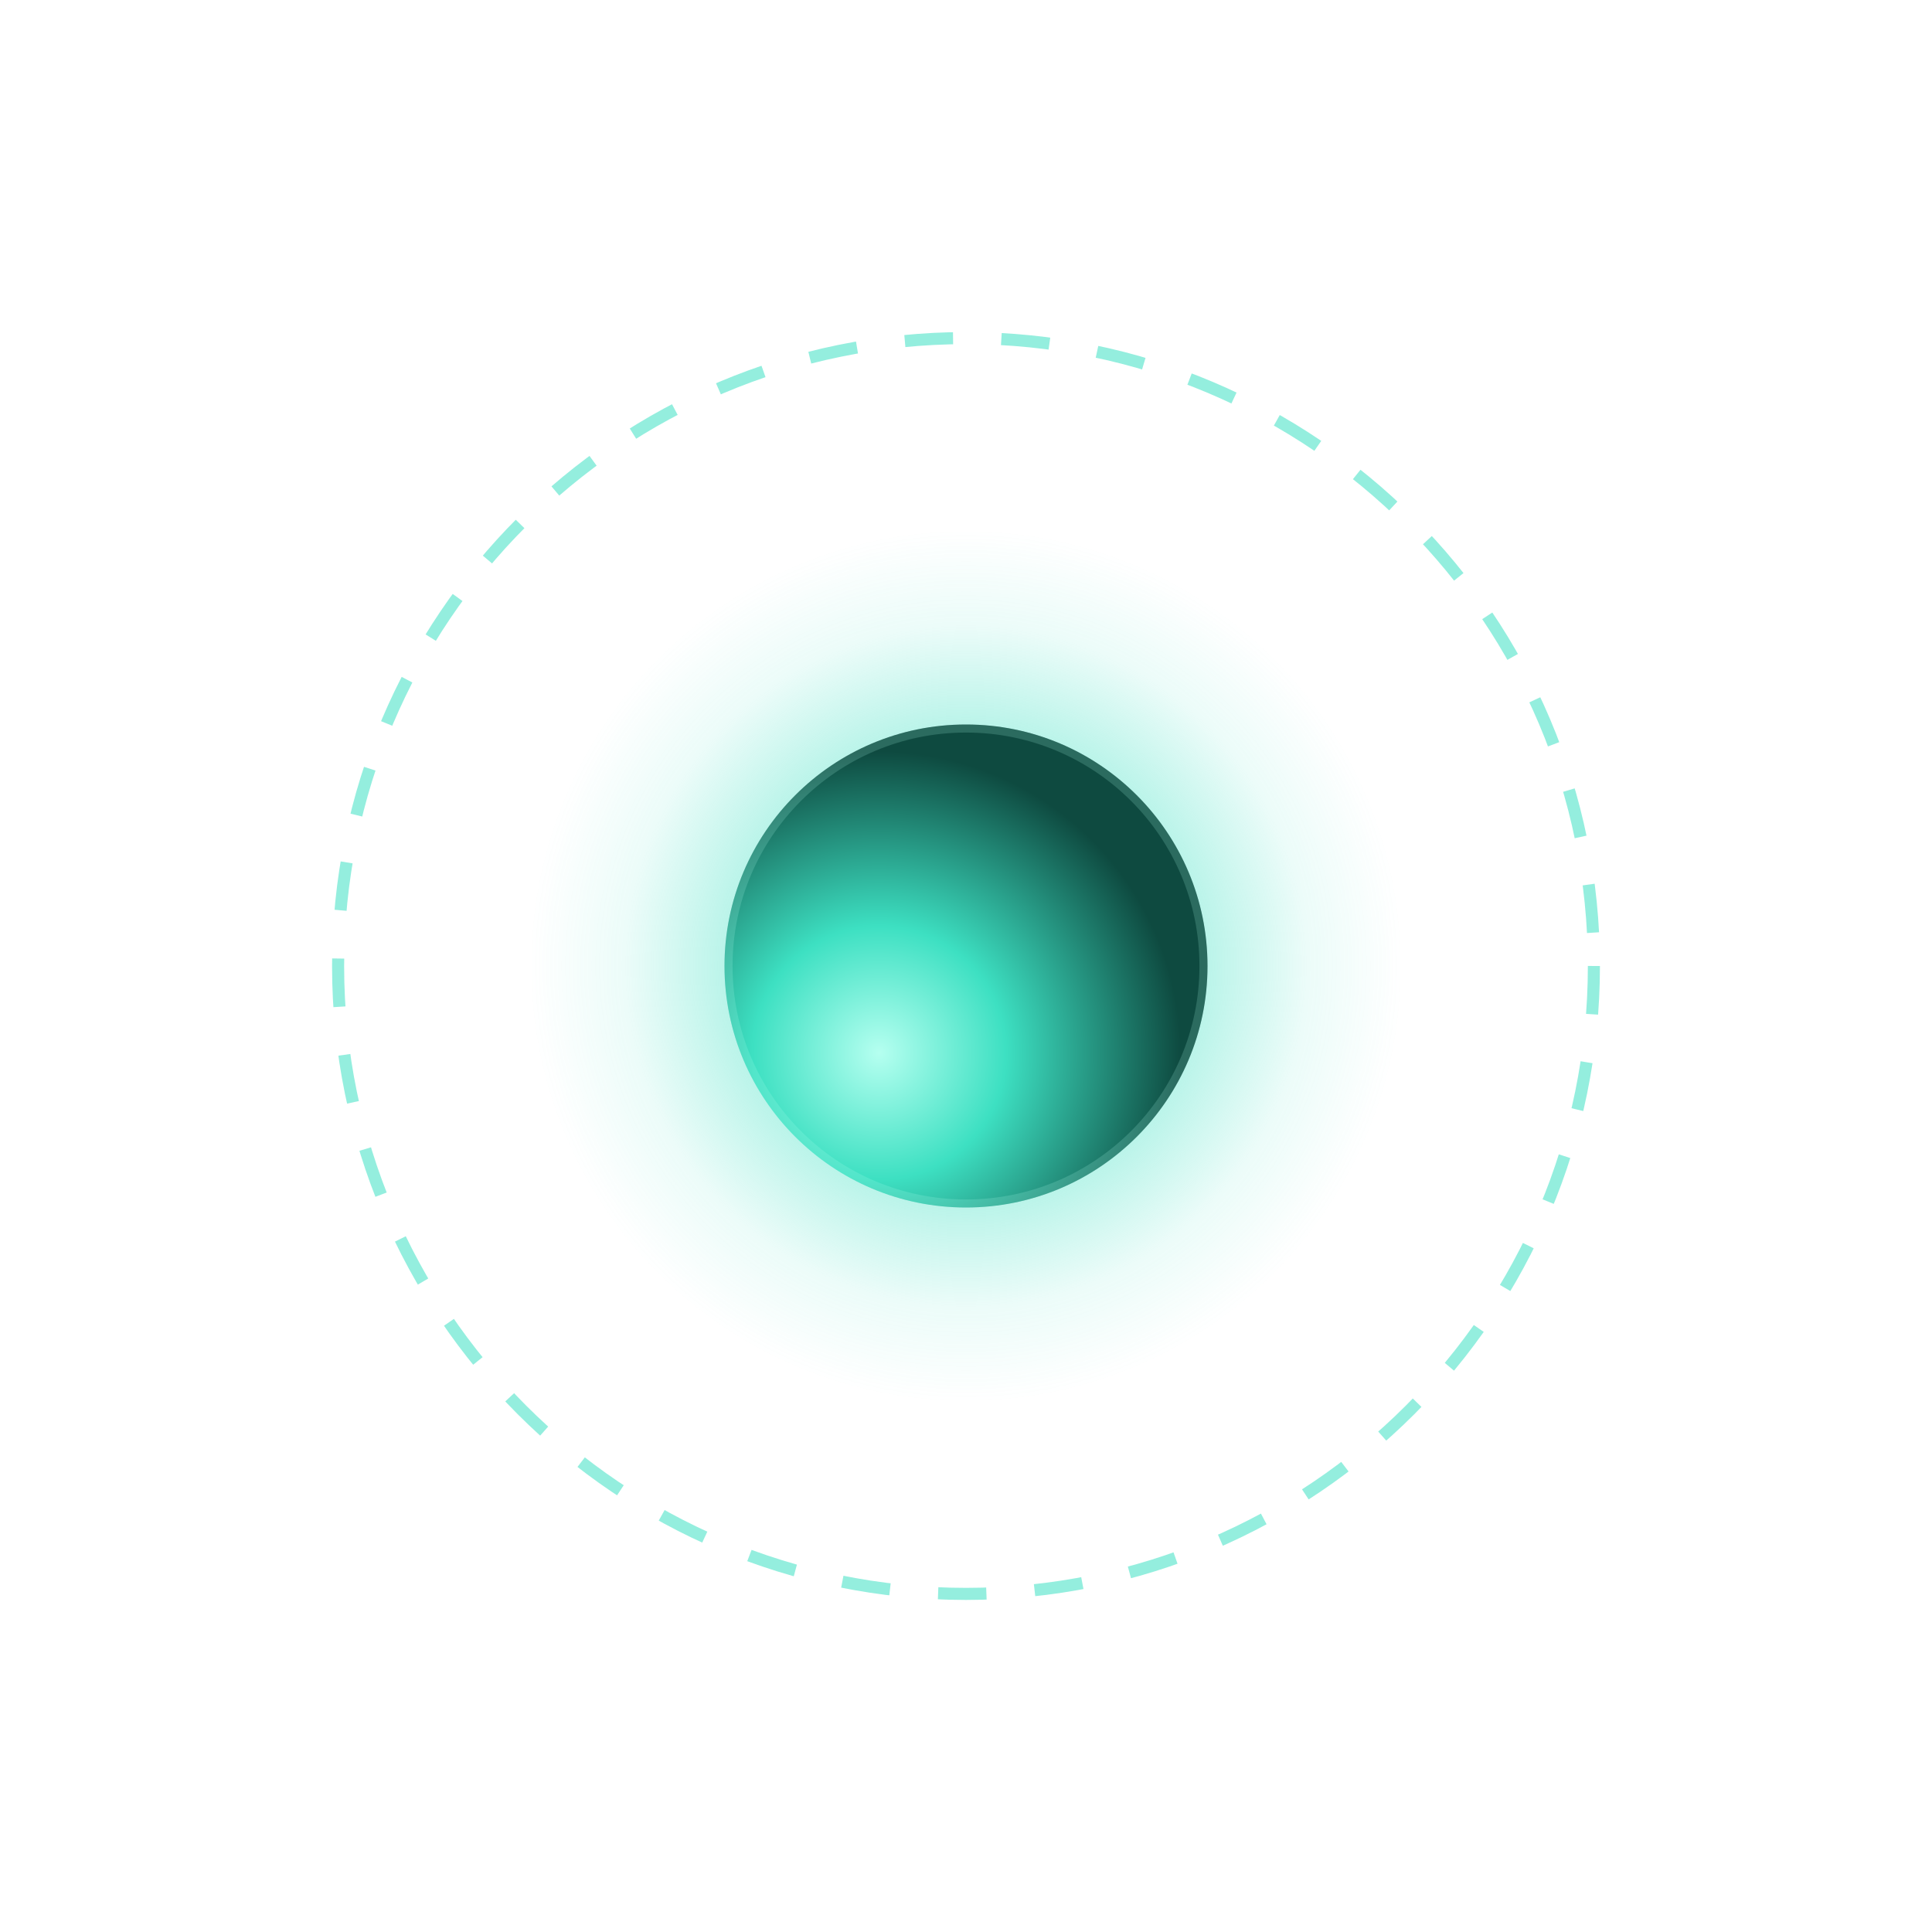
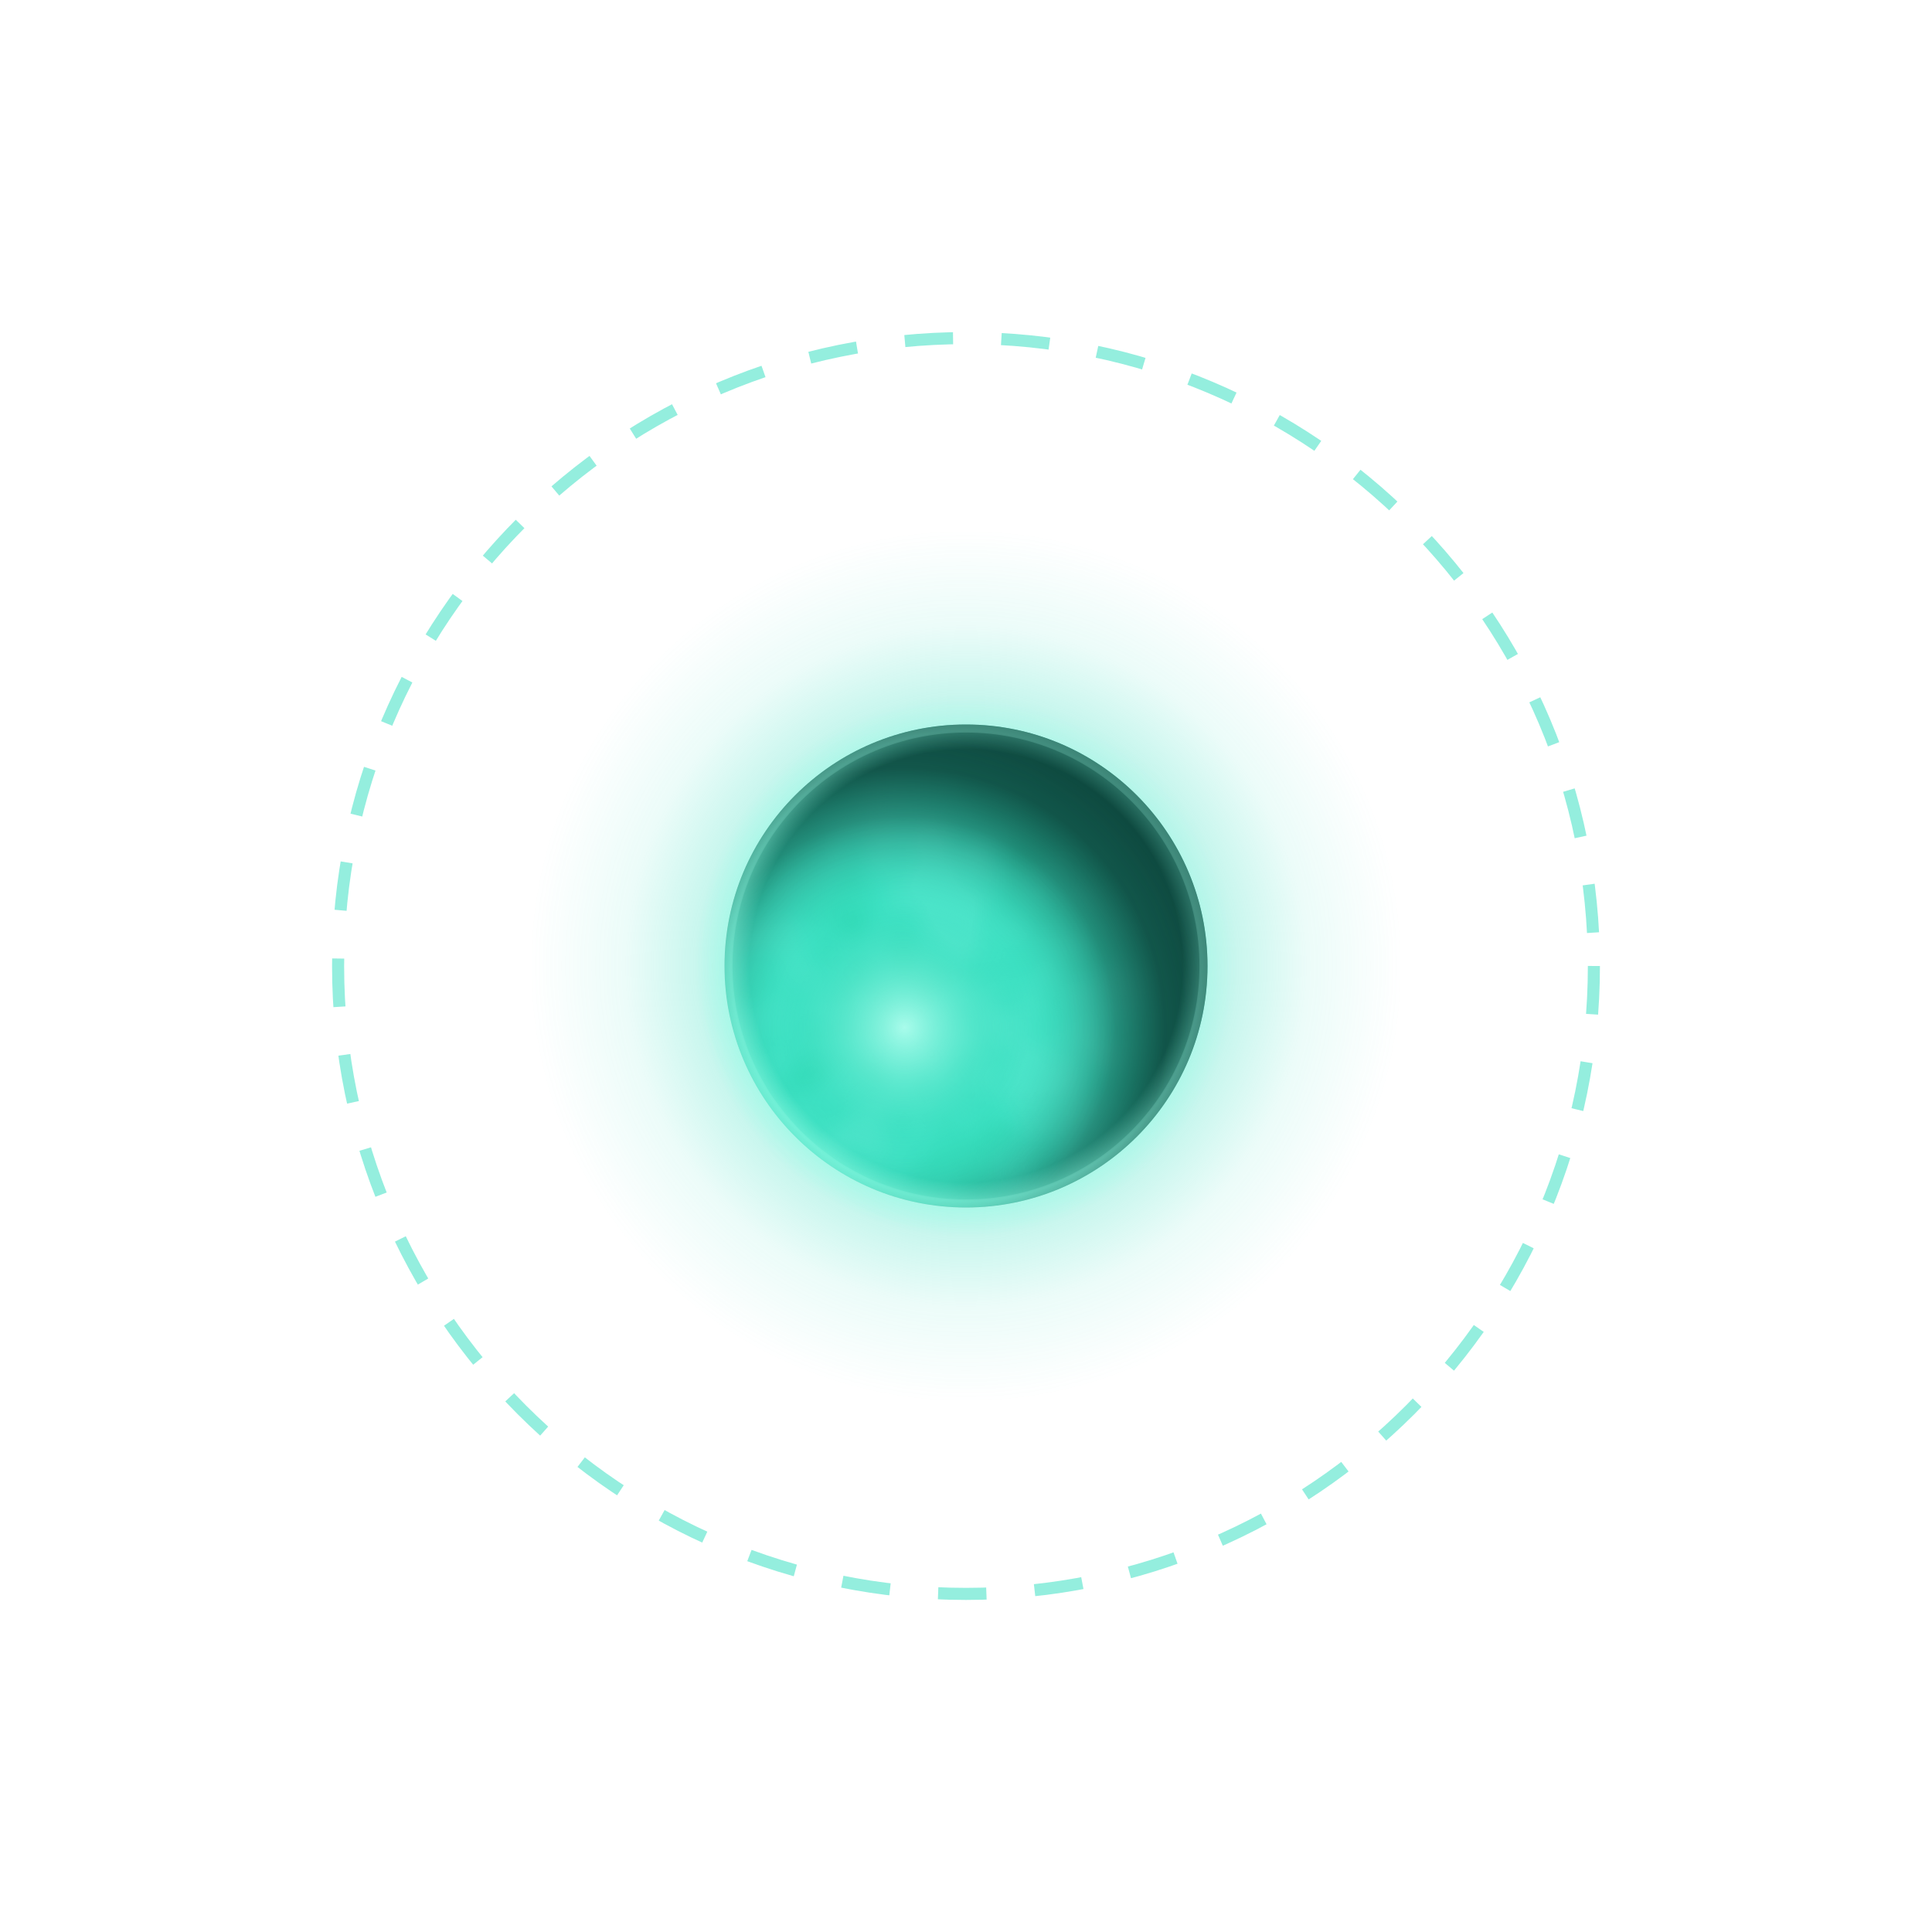
<svg xmlns="http://www.w3.org/2000/svg" width="240" height="240" viewBox="0 0 240 240">
  <defs>
-     <radialGradient id="xHalo" cx="0.5" cy="0.5" r="0.5">
+     <radialGradient id="pxHalo" cx="0.5" cy="0.5" r="0.5">
      <stop offset="0" stop-color="#3DE0C2" stop-opacity="0.35" />
      <stop offset="0.556" stop-color="#3DE0C2" stop-opacity="0.35" />
      <stop offset="0.78" stop-color="#3DE0C2" stop-opacity="0.10" />
      <stop offset="1" stop-color="#3DE0C2" stop-opacity="0" />
    </radialGradient>
-     <radialGradient id="xBody" cx="0.32" cy="0.68" r="0.625" fx="0.32" fy="0.68">
-       <stop offset="0" stop-color="#B5FFF0" />
-       <stop offset="0.42" stop-color="#3DE0C2" />
-       <stop offset="1" stop-color="#0E4A40" />
+     <filter id="pxSurface" x="-5%" y="-5%" width="110%" height="110%" color-interpolation-filters="sRGB">
+       <feTurbulence type="fractalNoise" baseFrequency="0.055" numOctaves="3" seed="11" result="pxNoise" />
+       <feColorMatrix in="pxNoise" type="saturate" values="0" result="pxGrey" />
+       <feComponentTransfer in="pxGrey" result="pxGrain">
+         <feFuncR type="linear" slope="3" intercept="-1" />
+         <feFuncG type="linear" slope="3" intercept="-1" />
+         <feFuncB type="linear" slope="3" intercept="-1" />
+         <feFuncA type="linear" slope="0" intercept="0.22" />
+       </feComponentTransfer>
+       <feBlend in="pxGrain" in2="SourceGraphic" mode="soft-light" result="pxShaded" />
+       <feComposite in="pxShaded" in2="SourceGraphic" operator="in" />
+     </filter>
+     <radialGradient id="pxShade" gradientUnits="userSpaceOnUse" cx="-7.64" cy="7.64" r="37.5">
+       <stop offset="0" stop-color="#B5FFF0" stop-opacity="0.90" />
+       <stop offset="0.40" stop-color="#3DE0C2" stop-opacity="0" />
+       <stop offset="0.70" stop-color="#0E4A40" stop-opacity="0.55" />
+       <stop offset="0.86" stop-color="#0E4A40" stop-opacity="0.92" />
+       <stop offset="1" stop-color="#0E4A40" stop-opacity="1" />
    </radialGradient>
+     <radialGradient id="pxRim" gradientUnits="userSpaceOnUse" cx="0" cy="0" r="33.6">
+       <stop offset="0" stop-color="#8FFFE6" stop-opacity="0" />
+       <stop offset="0.80" stop-color="#8FFFE6" stop-opacity="0" />
+       <stop offset="0.87" stop-color="#8FFFE6" stop-opacity="0.55" />
+       <stop offset="0.92" stop-color="#8FFFE6" stop-opacity="0.30" />
+       <stop offset="1" stop-color="#8FFFE6" stop-opacity="0" />
+     </radialGradient>
+     <linearGradient id="pxRimLit" gradientUnits="userSpaceOnUse" x1="-23.76" y1="23.76" x2="23.76" y2="-23.76">
+       <stop offset="0" stop-color="#FFFFFF" stop-opacity="1" />
+       <stop offset="1" stop-color="#FFFFFF" stop-opacity="0.35" />
+     </linearGradient>
+     <mask id="pxRimMask" mask-type="alpha" maskUnits="userSpaceOnUse" x="-36" y="-36" width="72" height="72">
+       <rect x="-36" y="-36" width="72" height="72" fill="url(#pxRimLit)" />
+     </mask>
  </defs>
-   <circle cx="120" cy="120" r="54" fill="url(#xHalo)" />
-   <circle cx="120" cy="120" r="30" fill="url(#xBody)" />
-   <circle cx="120" cy="120" r="29.5" fill="none" stroke="#B5FFF0" stroke-opacity="0.18" stroke-width="1" />
-   <circle cx="120" cy="120" r="78" fill="none" stroke="#3DE0C2" stroke-opacity="0.55" stroke-width="1.5" stroke-dasharray="6 6" />
+   <g id="planetX" transform="translate(120 120)">
+     <circle r="54" fill="url(#pxHalo)" />
+     <circle r="30" fill="#3DE0C2" filter="url(#pxSurface)" />
+     <circle r="30" fill="url(#pxShade)" />
+     <circle r="29.5" fill="none" stroke="#B5FFF0" stroke-opacity="0.18" stroke-width="1" />
+     <circle r="33.6" fill="url(#pxRim)" mask="url(#pxRimMask)" />
+     <circle r="78" fill="none" stroke="#3DE0C2" stroke-opacity="0.55" stroke-width="1.5" stroke-dasharray="6 6" />
+   </g>
</svg>
